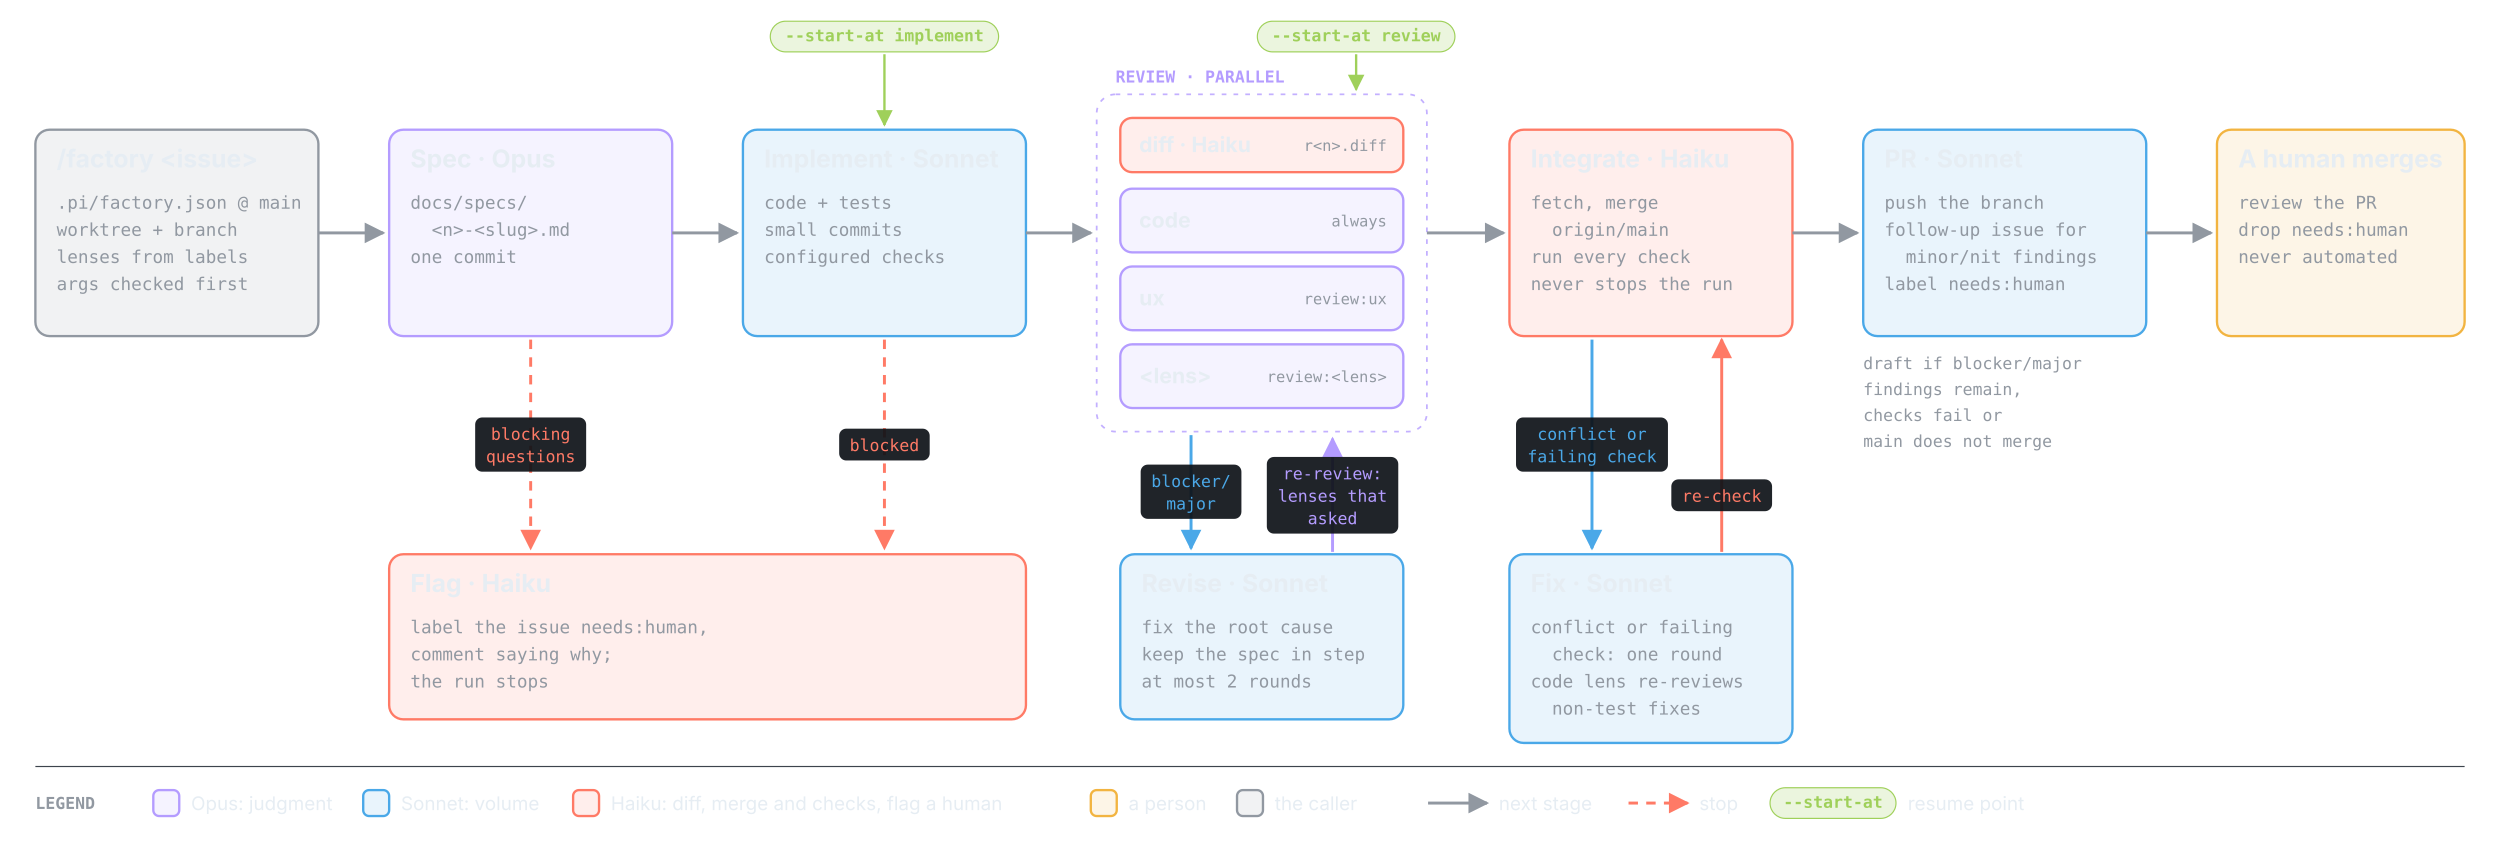
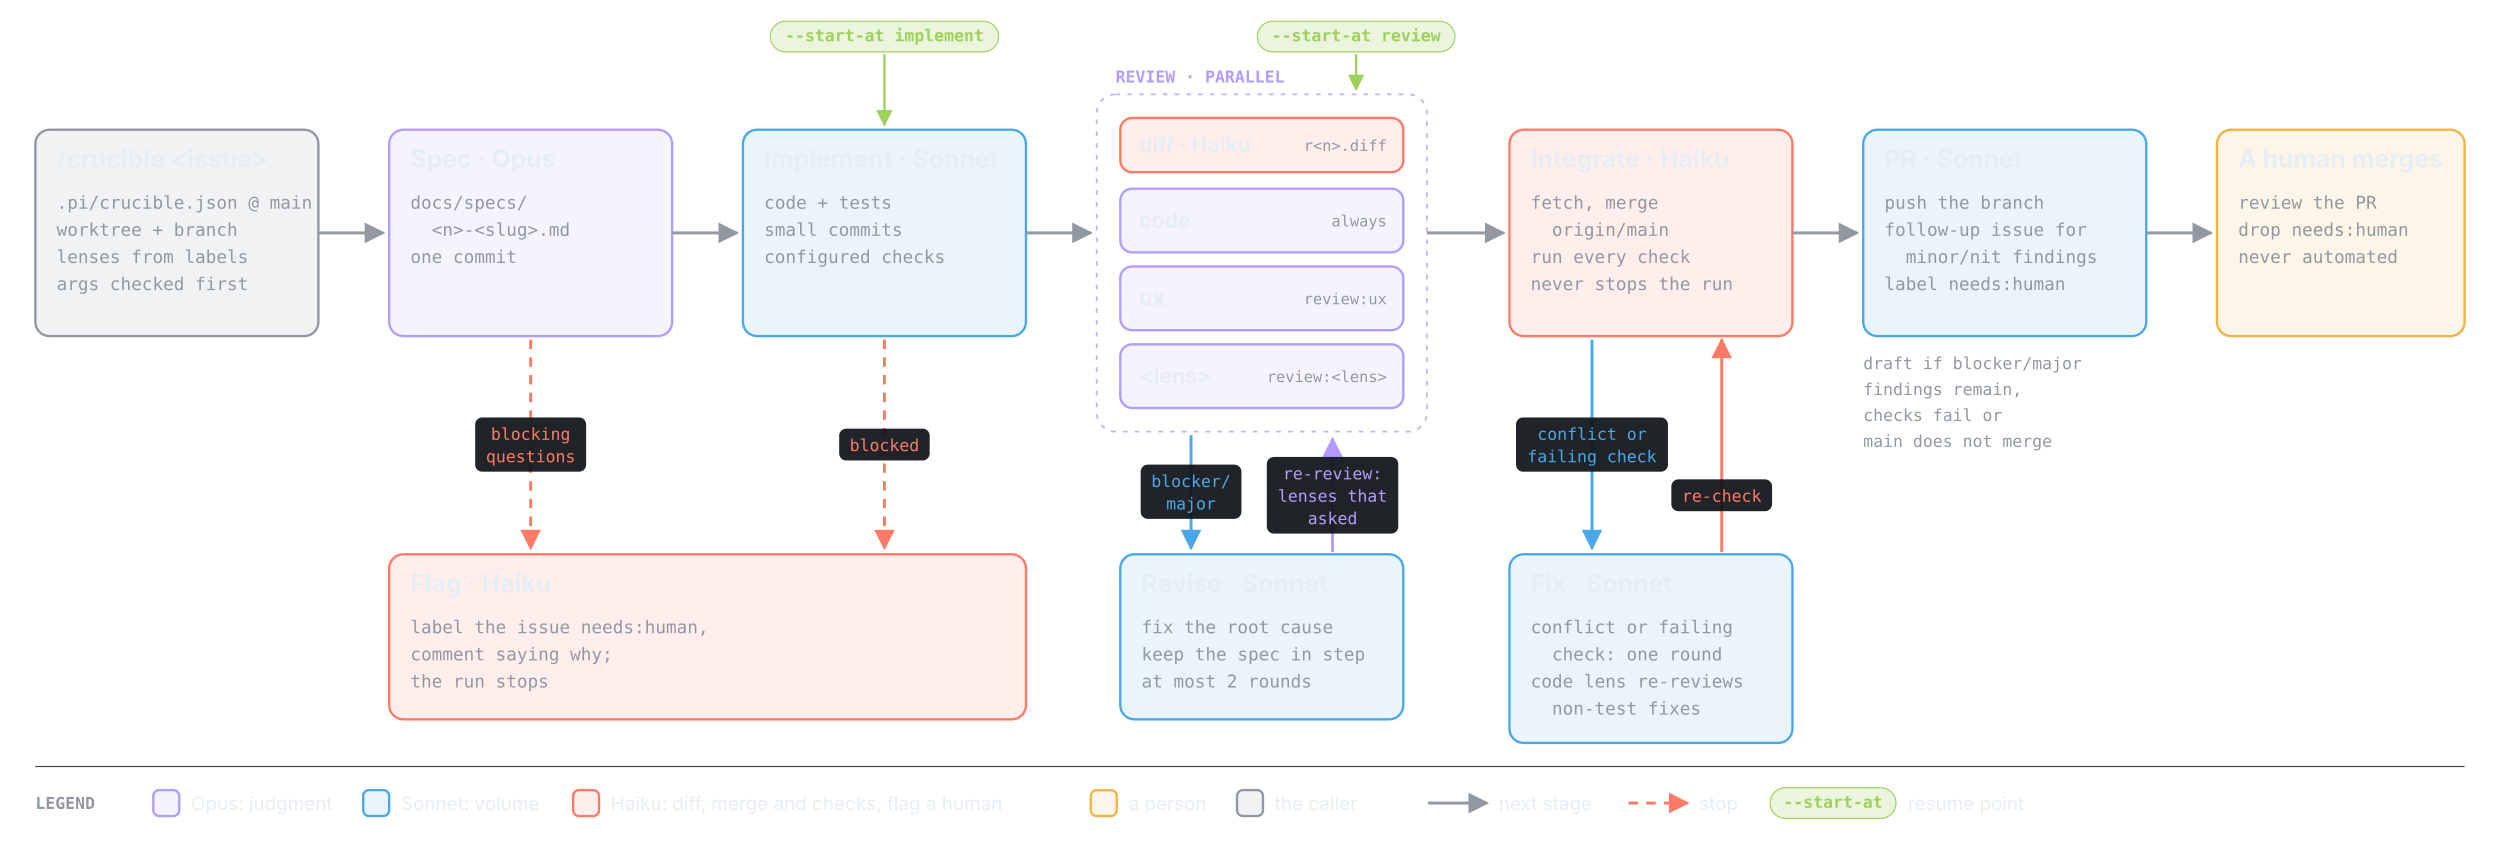
- <svg xmlns="http://www.w3.org/2000/svg" viewBox="0 0 2120 720" width="2120" height="720" role="img" aria-label="The factory workflow: launch, spec (Opus), implement (Sonnet), a diff (Haiku) before each round of parallel review lenses (Opus), up to two revise rounds (Sonnet), integration with main (Haiku, one Sonnet fix round), then a PR (Sonnet) that a human merges. Spec or implement can stop and flag a human.">
+ <svg xmlns="http://www.w3.org/2000/svg" viewBox="0 0 2120 720" width="2120" height="720" role="img" aria-label="The pi-crucible workflow: launch, spec (Opus), implement (Sonnet), a diff (Haiku) before each round of parallel review lenses (Opus), up to two revise rounds (Sonnet), integration with main (Haiku, one Sonnet fix round), then a PR (Sonnet) that a human merges. Spec or implement can stop and flag a human.">
  <defs>
    <marker id="ah-MUTED" viewBox="0 0 10 10" refX="9" refY="5" markerWidth="7" markerHeight="7" orient="auto-start-reverse">
      <path d="M0,0 L10,5 L0,10 z" fill="#9198a1" />
    </marker>
    <marker id="ah-VIOLET" viewBox="0 0 10 10" refX="9" refY="5" markerWidth="7" markerHeight="7" orient="auto-start-reverse">
      <path d="M0,0 L10,5 L0,10 z" fill="#b49cff" />
    </marker>
    <marker id="ah-BLUE" viewBox="0 0 10 10" refX="9" refY="5" markerWidth="7" markerHeight="7" orient="auto-start-reverse">
      <path d="M0,0 L10,5 L0,10 z" fill="#4aa8e8" />
    </marker>
    <marker id="ah-GREEN" viewBox="0 0 10 10" refX="9" refY="5" markerWidth="7" markerHeight="7" orient="auto-start-reverse">
      <path d="M0,0 L10,5 L0,10 z" fill="#9fd05a" />
    </marker>
    <marker id="ah-AMBER" viewBox="0 0 10 10" refX="9" refY="5" markerWidth="7" markerHeight="7" orient="auto-start-reverse">
      <path d="M0,0 L10,5 L0,10 z" fill="#f2b441" />
    </marker>
    <marker id="ah-CORAL" viewBox="0 0 10 10" refX="9" refY="5" markerWidth="7" markerHeight="7" orient="auto-start-reverse">
      <path d="M0,0 L10,5 L0,10 z" fill="#ff7a66" />
    </marker>
  </defs>
  <rect x="30" y="110" width="240" height="175" rx="12" fill="#9198a11f" stroke="#9198a1" stroke-width="2" />
-   <text x="48" y="142" font-family="Inter, 'Helvetica Neue', Helvetica, Arial, sans-serif" font-size="21" fill="#e6edf3" font-weight="650" text-anchor="start" xml:space="preserve">/factory &lt;issue&gt;</text>
-   <text x="48" y="177" font-family="'JetBrains Mono', Menlo, Consolas, 'DejaVu Sans Mono', monospace" font-size="15" fill="#9198a1" font-weight="400" text-anchor="start" xml:space="preserve">.pi/factory.json @ main</text>
+   <text x="48" y="142" font-family="Inter, 'Helvetica Neue', Helvetica, Arial, sans-serif" font-size="21" fill="#e6edf3" font-weight="650" text-anchor="start" xml:space="preserve">/crucible &lt;issue&gt;</text>
+   <text x="48" y="177" font-family="'JetBrains Mono', Menlo, Consolas, 'DejaVu Sans Mono', monospace" font-size="15" fill="#9198a1" font-weight="400" text-anchor="start" xml:space="preserve">.pi/crucible.json @ main</text>
  <text x="48" y="200" font-family="'JetBrains Mono', Menlo, Consolas, 'DejaVu Sans Mono', monospace" font-size="15" fill="#9198a1" font-weight="400" text-anchor="start" xml:space="preserve">worktree + branch</text>
  <text x="48" y="223" font-family="'JetBrains Mono', Menlo, Consolas, 'DejaVu Sans Mono', monospace" font-size="15" fill="#9198a1" font-weight="400" text-anchor="start" xml:space="preserve">lenses from labels</text>
  <text x="48" y="246" font-family="'JetBrains Mono', Menlo, Consolas, 'DejaVu Sans Mono', monospace" font-size="15" fill="#9198a1" font-weight="400" text-anchor="start" xml:space="preserve">args checked first</text>
  <rect x="330" y="110" width="240" height="175" rx="12" fill="#b49cff1f" stroke="#b49cff" stroke-width="2" />
  <text x="348" y="142" font-family="Inter, 'Helvetica Neue', Helvetica, Arial, sans-serif" font-size="21" fill="#e6edf3" font-weight="650" text-anchor="start" xml:space="preserve">Spec · Opus</text>
  <text x="348" y="177" font-family="'JetBrains Mono', Menlo, Consolas, 'DejaVu Sans Mono', monospace" font-size="15" fill="#9198a1" font-weight="400" text-anchor="start" xml:space="preserve">docs/specs/</text>
  <text x="348" y="200" font-family="'JetBrains Mono', Menlo, Consolas, 'DejaVu Sans Mono', monospace" font-size="15" fill="#9198a1" font-weight="400" text-anchor="start" xml:space="preserve">  &lt;n&gt;-&lt;slug&gt;.md</text>
  <text x="348" y="223" font-family="'JetBrains Mono', Menlo, Consolas, 'DejaVu Sans Mono', monospace" font-size="15" fill="#9198a1" font-weight="400" text-anchor="start" xml:space="preserve">one commit</text>
  <rect x="630" y="110" width="240" height="175" rx="12" fill="#4aa8e81f" stroke="#4aa8e8" stroke-width="2" />
  <text x="648" y="142" font-family="Inter, 'Helvetica Neue', Helvetica, Arial, sans-serif" font-size="21" fill="#e6edf3" font-weight="650" text-anchor="start" xml:space="preserve">Implement · Sonnet</text>
  <text x="648" y="177" font-family="'JetBrains Mono', Menlo, Consolas, 'DejaVu Sans Mono', monospace" font-size="15" fill="#9198a1" font-weight="400" text-anchor="start" xml:space="preserve">code + tests</text>
  <text x="648" y="200" font-family="'JetBrains Mono', Menlo, Consolas, 'DejaVu Sans Mono', monospace" font-size="15" fill="#9198a1" font-weight="400" text-anchor="start" xml:space="preserve">small commits</text>
  <text x="648" y="223" font-family="'JetBrains Mono', Menlo, Consolas, 'DejaVu Sans Mono', monospace" font-size="15" fill="#9198a1" font-weight="400" text-anchor="start" xml:space="preserve">configured checks</text>
  <rect x="930" y="80" width="280" height="286" rx="16" fill="none" stroke="#b49cff" stroke-width="1.5" stroke-dasharray="4 6" opacity="0.8" />
  <text x="946" y="70" font-family="'JetBrains Mono', Menlo, Consolas, 'DejaVu Sans Mono', monospace" font-size="14" fill="#b49cff" font-weight="700" text-anchor="start" xml:space="preserve">REVIEW · PARALLEL</text>
  <rect x="950" y="100" width="240" height="46" rx="10" fill="#ff7a661f" stroke="#ff7a66" stroke-width="2" />
  <text x="966" y="129.0" font-family="Inter, 'Helvetica Neue', Helvetica, Arial, sans-serif" font-size="18" fill="#e6edf3" font-weight="650" text-anchor="start" xml:space="preserve">diff · Haiku</text>
  <text x="1176" y="128.0" font-family="'JetBrains Mono', Menlo, Consolas, 'DejaVu Sans Mono', monospace" font-size="13" fill="#9198a1" font-weight="400" text-anchor="end" xml:space="preserve">r&lt;n&gt;.diff</text>
  <rect x="950" y="160" width="240" height="54" rx="10" fill="#b49cff1f" stroke="#b49cff" stroke-width="2" />
  <text x="966" y="193.0" font-family="Inter, 'Helvetica Neue', Helvetica, Arial, sans-serif" font-size="18" fill="#e6edf3" font-weight="650" text-anchor="start" xml:space="preserve">code</text>
  <text x="1176" y="192.0" font-family="'JetBrains Mono', Menlo, Consolas, 'DejaVu Sans Mono', monospace" font-size="13" fill="#9198a1" font-weight="400" text-anchor="end" xml:space="preserve">always</text>
  <rect x="950" y="226" width="240" height="54" rx="10" fill="#b49cff1f" stroke="#b49cff" stroke-width="2" />
  <text x="966" y="259.0" font-family="Inter, 'Helvetica Neue', Helvetica, Arial, sans-serif" font-size="18" fill="#e6edf3" font-weight="650" text-anchor="start" xml:space="preserve">ux</text>
  <text x="1176" y="258.0" font-family="'JetBrains Mono', Menlo, Consolas, 'DejaVu Sans Mono', monospace" font-size="13" fill="#9198a1" font-weight="400" text-anchor="end" xml:space="preserve">review:ux</text>
  <rect x="950" y="292" width="240" height="54" rx="10" fill="#b49cff1f" stroke="#b49cff" stroke-width="2" />
  <text x="966" y="325.0" font-family="Inter, 'Helvetica Neue', Helvetica, Arial, sans-serif" font-size="18" fill="#e6edf3" font-weight="650" text-anchor="start" xml:space="preserve">&lt;lens&gt;</text>
  <text x="1176" y="324.0" font-family="'JetBrains Mono', Menlo, Consolas, 'DejaVu Sans Mono', monospace" font-size="13" fill="#9198a1" font-weight="400" text-anchor="end" xml:space="preserve">review:&lt;lens&gt;</text>
  <rect x="1280" y="110" width="240" height="175" rx="12" fill="#ff7a661f" stroke="#ff7a66" stroke-width="2" />
  <text x="1298" y="142" font-family="Inter, 'Helvetica Neue', Helvetica, Arial, sans-serif" font-size="21" fill="#e6edf3" font-weight="650" text-anchor="start" xml:space="preserve">Integrate · Haiku</text>
  <text x="1298" y="177" font-family="'JetBrains Mono', Menlo, Consolas, 'DejaVu Sans Mono', monospace" font-size="15" fill="#9198a1" font-weight="400" text-anchor="start" xml:space="preserve">fetch, merge</text>
  <text x="1298" y="200" font-family="'JetBrains Mono', Menlo, Consolas, 'DejaVu Sans Mono', monospace" font-size="15" fill="#9198a1" font-weight="400" text-anchor="start" xml:space="preserve">  origin/main</text>
  <text x="1298" y="223" font-family="'JetBrains Mono', Menlo, Consolas, 'DejaVu Sans Mono', monospace" font-size="15" fill="#9198a1" font-weight="400" text-anchor="start" xml:space="preserve">run every check</text>
  <text x="1298" y="246" font-family="'JetBrains Mono', Menlo, Consolas, 'DejaVu Sans Mono', monospace" font-size="15" fill="#9198a1" font-weight="400" text-anchor="start" xml:space="preserve">never stops the run</text>
  <rect x="1580" y="110" width="240" height="175" rx="12" fill="#4aa8e81f" stroke="#4aa8e8" stroke-width="2" />
  <text x="1598" y="142" font-family="Inter, 'Helvetica Neue', Helvetica, Arial, sans-serif" font-size="21" fill="#e6edf3" font-weight="650" text-anchor="start" xml:space="preserve">PR · Sonnet</text>
  <text x="1598" y="177" font-family="'JetBrains Mono', Menlo, Consolas, 'DejaVu Sans Mono', monospace" font-size="15" fill="#9198a1" font-weight="400" text-anchor="start" xml:space="preserve">push the branch</text>
  <text x="1598" y="200" font-family="'JetBrains Mono', Menlo, Consolas, 'DejaVu Sans Mono', monospace" font-size="15" fill="#9198a1" font-weight="400" text-anchor="start" xml:space="preserve">follow-up issue for</text>
  <text x="1598" y="223" font-family="'JetBrains Mono', Menlo, Consolas, 'DejaVu Sans Mono', monospace" font-size="15" fill="#9198a1" font-weight="400" text-anchor="start" xml:space="preserve">  minor/nit findings</text>
  <text x="1598" y="246" font-family="'JetBrains Mono', Menlo, Consolas, 'DejaVu Sans Mono', monospace" font-size="15" fill="#9198a1" font-weight="400" text-anchor="start" xml:space="preserve">label needs:human</text>
  <text x="1580" y="313" font-family="'JetBrains Mono', Menlo, Consolas, 'DejaVu Sans Mono', monospace" font-size="14" fill="#9198a1" font-weight="400" text-anchor="start" xml:space="preserve">draft if blocker/major</text>
  <text x="1580" y="335" font-family="'JetBrains Mono', Menlo, Consolas, 'DejaVu Sans Mono', monospace" font-size="14" fill="#9198a1" font-weight="400" text-anchor="start" xml:space="preserve">findings remain,</text>
  <text x="1580" y="357" font-family="'JetBrains Mono', Menlo, Consolas, 'DejaVu Sans Mono', monospace" font-size="14" fill="#9198a1" font-weight="400" text-anchor="start" xml:space="preserve">checks fail or</text>
  <text x="1580" y="379" font-family="'JetBrains Mono', Menlo, Consolas, 'DejaVu Sans Mono', monospace" font-size="14" fill="#9198a1" font-weight="400" text-anchor="start" xml:space="preserve">main does not merge</text>
  <rect x="1880" y="110" width="210" height="175" rx="12" fill="#f2b4411f" stroke="#f2b441" stroke-width="2" />
  <text x="1898" y="142" font-family="Inter, 'Helvetica Neue', Helvetica, Arial, sans-serif" font-size="21" fill="#e6edf3" font-weight="650" text-anchor="start" xml:space="preserve">A human merges</text>
  <text x="1898" y="177" font-family="'JetBrains Mono', Menlo, Consolas, 'DejaVu Sans Mono', monospace" font-size="15" fill="#9198a1" font-weight="400" text-anchor="start" xml:space="preserve">review the PR</text>
  <text x="1898" y="200" font-family="'JetBrains Mono', Menlo, Consolas, 'DejaVu Sans Mono', monospace" font-size="15" fill="#9198a1" font-weight="400" text-anchor="start" xml:space="preserve">drop needs:human</text>
  <text x="1898" y="223" font-family="'JetBrains Mono', Menlo, Consolas, 'DejaVu Sans Mono', monospace" font-size="15" fill="#9198a1" font-weight="400" text-anchor="start" xml:space="preserve">never automated</text>
  <path d="M270,197.5 L325,197.5" fill="none" stroke="#9198a1" stroke-width="2.5" marker-end="url(#ah-MUTED)" />
  <path d="M570,197.5 L625,197.5" fill="none" stroke="#9198a1" stroke-width="2.5" marker-end="url(#ah-MUTED)" />
  <path d="M870,197.5 L925,197.5" fill="none" stroke="#9198a1" stroke-width="2.5" marker-end="url(#ah-MUTED)" />
  <path d="M1210,197.5 L1275,197.5" fill="none" stroke="#9198a1" stroke-width="2.5" marker-end="url(#ah-MUTED)" />
  <path d="M1520,197.5 L1575,197.5" fill="none" stroke="#9198a1" stroke-width="2.5" marker-end="url(#ah-MUTED)" />
  <path d="M1820,197.5 L1875,197.5" fill="none" stroke="#9198a1" stroke-width="2.5" marker-end="url(#ah-MUTED)" />
  <rect x="950" y="470" width="240" height="140" rx="12" fill="#4aa8e81f" stroke="#4aa8e8" stroke-width="2" />
  <text x="968" y="502" font-family="Inter, 'Helvetica Neue', Helvetica, Arial, sans-serif" font-size="21" fill="#e6edf3" font-weight="650" text-anchor="start" xml:space="preserve">Revise · Sonnet</text>
  <text x="968" y="537" font-family="'JetBrains Mono', Menlo, Consolas, 'DejaVu Sans Mono', monospace" font-size="15" fill="#9198a1" font-weight="400" text-anchor="start" xml:space="preserve">fix the root cause</text>
  <text x="968" y="560" font-family="'JetBrains Mono', Menlo, Consolas, 'DejaVu Sans Mono', monospace" font-size="15" fill="#9198a1" font-weight="400" text-anchor="start" xml:space="preserve">keep the spec in step</text>
  <text x="968" y="583" font-family="'JetBrains Mono', Menlo, Consolas, 'DejaVu Sans Mono', monospace" font-size="15" fill="#9198a1" font-weight="400" text-anchor="start" xml:space="preserve">at most 2 rounds</text>
  <path d="M1010,369 L1010,465" fill="none" stroke="#4aa8e8" stroke-width="2.5" marker-end="url(#ah-BLUE)" />
  <rect x="967.28" y="394.0" width="85.44" height="46" rx="6" fill="#0d1117" opacity="0.92" />
  <text x="1010" y="413.0" font-family="'JetBrains Mono', Menlo, Consolas, 'DejaVu Sans Mono', monospace" font-size="14" fill="#4aa8e8" font-weight="500" text-anchor="middle" xml:space="preserve">blocker/</text>
  <text x="1010" y="432.0" font-family="'JetBrains Mono', Menlo, Consolas, 'DejaVu Sans Mono', monospace" font-size="14" fill="#4aa8e8" font-weight="500" text-anchor="middle" xml:space="preserve">major</text>
  <path d="M1130,468 L1130,372" fill="none" stroke="#b49cff" stroke-width="2.5" marker-end="url(#ah-VIOLET)" />
  <rect x="1074.26" y="387.5" width="111.48" height="65" rx="6" fill="#0d1117" opacity="0.92" />
  <text x="1130" y="406.5" font-family="'JetBrains Mono', Menlo, Consolas, 'DejaVu Sans Mono', monospace" font-size="14" fill="#b49cff" font-weight="500" text-anchor="middle" xml:space="preserve">re-review:</text>
  <text x="1130" y="425.5" font-family="'JetBrains Mono', Menlo, Consolas, 'DejaVu Sans Mono', monospace" font-size="14" fill="#b49cff" font-weight="500" text-anchor="middle" xml:space="preserve">lenses that</text>
  <text x="1130" y="444.5" font-family="'JetBrains Mono', Menlo, Consolas, 'DejaVu Sans Mono', monospace" font-size="14" fill="#b49cff" font-weight="500" text-anchor="middle" xml:space="preserve">asked</text>
  <rect x="1280" y="470" width="240" height="160" rx="12" fill="#4aa8e81f" stroke="#4aa8e8" stroke-width="2" />
  <text x="1298" y="502" font-family="Inter, 'Helvetica Neue', Helvetica, Arial, sans-serif" font-size="21" fill="#e6edf3" font-weight="650" text-anchor="start" xml:space="preserve">Fix · Sonnet</text>
  <text x="1298" y="537" font-family="'JetBrains Mono', Menlo, Consolas, 'DejaVu Sans Mono', monospace" font-size="15" fill="#9198a1" font-weight="400" text-anchor="start" xml:space="preserve">conflict or failing</text>
  <text x="1298" y="560" font-family="'JetBrains Mono', Menlo, Consolas, 'DejaVu Sans Mono', monospace" font-size="15" fill="#9198a1" font-weight="400" text-anchor="start" xml:space="preserve">  check: one round</text>
  <text x="1298" y="583" font-family="'JetBrains Mono', Menlo, Consolas, 'DejaVu Sans Mono', monospace" font-size="15" fill="#9198a1" font-weight="400" text-anchor="start" xml:space="preserve">code lens re-reviews</text>
  <text x="1298" y="606" font-family="'JetBrains Mono', Menlo, Consolas, 'DejaVu Sans Mono', monospace" font-size="15" fill="#9198a1" font-weight="400" text-anchor="start" xml:space="preserve">  non-test fixes</text>
  <path d="M1350,288 L1350,465" fill="none" stroke="#4aa8e8" stroke-width="2.5" marker-end="url(#ah-BLUE)" />
  <rect x="1285.58" y="354.0" width="128.84" height="46" rx="6" fill="#0d1117" opacity="0.92" />
  <text x="1350" y="373.0" font-family="'JetBrains Mono', Menlo, Consolas, 'DejaVu Sans Mono', monospace" font-size="14" fill="#4aa8e8" font-weight="500" text-anchor="middle" xml:space="preserve">conflict or</text>
  <text x="1350" y="392.0" font-family="'JetBrains Mono', Menlo, Consolas, 'DejaVu Sans Mono', monospace" font-size="14" fill="#4aa8e8" font-weight="500" text-anchor="middle" xml:space="preserve">failing check</text>
  <path d="M1460,468 L1460,288" fill="none" stroke="#ff7a66" stroke-width="2.5" marker-end="url(#ah-CORAL)" />
  <rect x="1417.28" y="406.5" width="85.44" height="27" rx="6" fill="#0d1117" opacity="0.92" />
  <text x="1460" y="425.5" font-family="'JetBrains Mono', Menlo, Consolas, 'DejaVu Sans Mono', monospace" font-size="14" fill="#ff7a66" font-weight="500" text-anchor="middle" xml:space="preserve">re-check</text>
  <rect x="330" y="470" width="540" height="140" rx="12" fill="#ff7a661f" stroke="#ff7a66" stroke-width="2" />
  <text x="348" y="502" font-family="Inter, 'Helvetica Neue', Helvetica, Arial, sans-serif" font-size="21" fill="#e6edf3" font-weight="650" text-anchor="start" xml:space="preserve">Flag · Haiku</text>
  <text x="348" y="537" font-family="'JetBrains Mono', Menlo, Consolas, 'DejaVu Sans Mono', monospace" font-size="15" fill="#9198a1" font-weight="400" text-anchor="start" xml:space="preserve">label the issue needs:human,</text>
  <text x="348" y="560" font-family="'JetBrains Mono', Menlo, Consolas, 'DejaVu Sans Mono', monospace" font-size="15" fill="#9198a1" font-weight="400" text-anchor="start" xml:space="preserve">comment saying why;</text>
  <text x="348" y="583" font-family="'JetBrains Mono', Menlo, Consolas, 'DejaVu Sans Mono', monospace" font-size="15" fill="#9198a1" font-weight="400" text-anchor="start" xml:space="preserve">the run stops</text>
  <path d="M450,288 L450,465" fill="none" stroke="#ff7a66" stroke-width="2.5" stroke-dasharray="8 7" marker-end="url(#ah-CORAL)" />
  <rect x="402.94" y="354.0" width="94.12" height="46" rx="6" fill="#0d1117" opacity="0.92" />
  <text x="450" y="373.0" font-family="'JetBrains Mono', Menlo, Consolas, 'DejaVu Sans Mono', monospace" font-size="14" fill="#ff7a66" font-weight="500" text-anchor="middle" xml:space="preserve">blocking</text>
  <text x="450" y="392.0" font-family="'JetBrains Mono', Menlo, Consolas, 'DejaVu Sans Mono', monospace" font-size="14" fill="#ff7a66" font-weight="500" text-anchor="middle" xml:space="preserve">questions</text>
  <path d="M750,288 L750,465" fill="none" stroke="#ff7a66" stroke-width="2.5" stroke-dasharray="8 7" marker-end="url(#ah-CORAL)" />
  <rect x="711.62" y="363.5" width="76.76" height="27" rx="6" fill="#0d1117" opacity="0.92" />
  <text x="750" y="382.5" font-family="'JetBrains Mono', Menlo, Consolas, 'DejaVu Sans Mono', monospace" font-size="14" fill="#ff7a66" font-weight="500" text-anchor="middle" xml:space="preserve">blocked</text>
  <rect x="653.2" y="18" width="193.6" height="26" rx="13.0" fill="#9fd05a33" stroke="#9fd05a" />
  <text x="750.0" y="35" font-family="'JetBrains Mono', Menlo, Consolas, 'DejaVu Sans Mono', monospace" font-size="14" fill="#9fd05a" font-weight="600" text-anchor="middle" xml:space="preserve">--start-at implement</text>
  <path d="M750,46 L750,106" fill="none" stroke="#9fd05a" stroke-width="2" marker-end="url(#ah-GREEN)" />
  <rect x="1066.22" y="18" width="167.56" height="26" rx="13.0" fill="#9fd05a33" stroke="#9fd05a" />
  <text x="1150.0" y="35" font-family="'JetBrains Mono', Menlo, Consolas, 'DejaVu Sans Mono', monospace" font-size="14" fill="#9fd05a" font-weight="600" text-anchor="middle" xml:space="preserve">--start-at review</text>
  <path d="M1150,46 L1150,76" fill="none" stroke="#9fd05a" stroke-width="2" marker-end="url(#ah-GREEN)" />
  <line x1="30" y1="650" x2="2090" y2="650" stroke="#3d444d" />
  <text x="30" y="686" font-family="'JetBrains Mono', Menlo, Consolas, 'DejaVu Sans Mono', monospace" font-size="14" fill="#9198a1" font-weight="700" text-anchor="start" xml:space="preserve">LEGEND</text>
  <rect x="130" y="670" width="22" height="22" rx="5" fill="#b49cff1f" stroke="#b49cff" stroke-width="2" />
  <text x="162" y="687" font-family="Inter, 'Helvetica Neue', Helvetica, Arial, sans-serif" font-size="16" fill="#e6edf3" font-weight="400" text-anchor="start" xml:space="preserve">Opus: judgment</text>
  <rect x="308" y="670" width="22" height="22" rx="5" fill="#4aa8e81f" stroke="#4aa8e8" stroke-width="2" />
  <text x="340" y="687" font-family="Inter, 'Helvetica Neue', Helvetica, Arial, sans-serif" font-size="16" fill="#e6edf3" font-weight="400" text-anchor="start" xml:space="preserve">Sonnet: volume</text>
  <rect x="486" y="670" width="22" height="22" rx="5" fill="#ff7a661f" stroke="#ff7a66" stroke-width="2" />
  <text x="518" y="687" font-family="Inter, 'Helvetica Neue', Helvetica, Arial, sans-serif" font-size="16" fill="#e6edf3" font-weight="400" text-anchor="start" xml:space="preserve">Haiku: diff, merge and checks, flag a human</text>
  <rect x="925" y="670" width="22" height="22" rx="5" fill="#f2b4411f" stroke="#f2b441" stroke-width="2" />
  <text x="957" y="687" font-family="Inter, 'Helvetica Neue', Helvetica, Arial, sans-serif" font-size="16" fill="#e6edf3" font-weight="400" text-anchor="start" xml:space="preserve">a person</text>
  <rect x="1049" y="670" width="22" height="22" rx="5" fill="#9198a11f" stroke="#9198a1" stroke-width="2" />
  <text x="1081" y="687" font-family="Inter, 'Helvetica Neue', Helvetica, Arial, sans-serif" font-size="16" fill="#e6edf3" font-weight="400" text-anchor="start" xml:space="preserve">the caller</text>
  <path d="M1211,681 L1261,681" fill="none" stroke="#9198a1" stroke-width="2.5" marker-end="url(#ah-MUTED)" />
  <text x="1271" y="687" font-family="Inter, 'Helvetica Neue', Helvetica, Arial, sans-serif" font-size="16" fill="#e6edf3" font-weight="400" text-anchor="start" xml:space="preserve">next stage</text>
  <path d="M1381,681 L1431,681" fill="none" stroke="#ff7a66" stroke-width="2.5" stroke-dasharray="8 7" marker-end="url(#ah-CORAL)" />
  <text x="1441" y="687" font-family="Inter, 'Helvetica Neue', Helvetica, Arial, sans-serif" font-size="16" fill="#e6edf3" font-weight="400" text-anchor="start" xml:space="preserve">stop</text>
  <rect x="1501" y="668" width="106.8" height="26" rx="13.0" fill="#9fd05a33" stroke="#9fd05a" />
  <text x="1554.4" y="685" font-family="'JetBrains Mono', Menlo, Consolas, 'DejaVu Sans Mono', monospace" font-size="14" fill="#9fd05a" font-weight="600" text-anchor="middle" xml:space="preserve">--start-at</text>
  <text x="1617.8" y="687" font-family="Inter, 'Helvetica Neue', Helvetica, Arial, sans-serif" font-size="16" fill="#e6edf3" font-weight="400" text-anchor="start" xml:space="preserve">resume point</text>
</svg>
